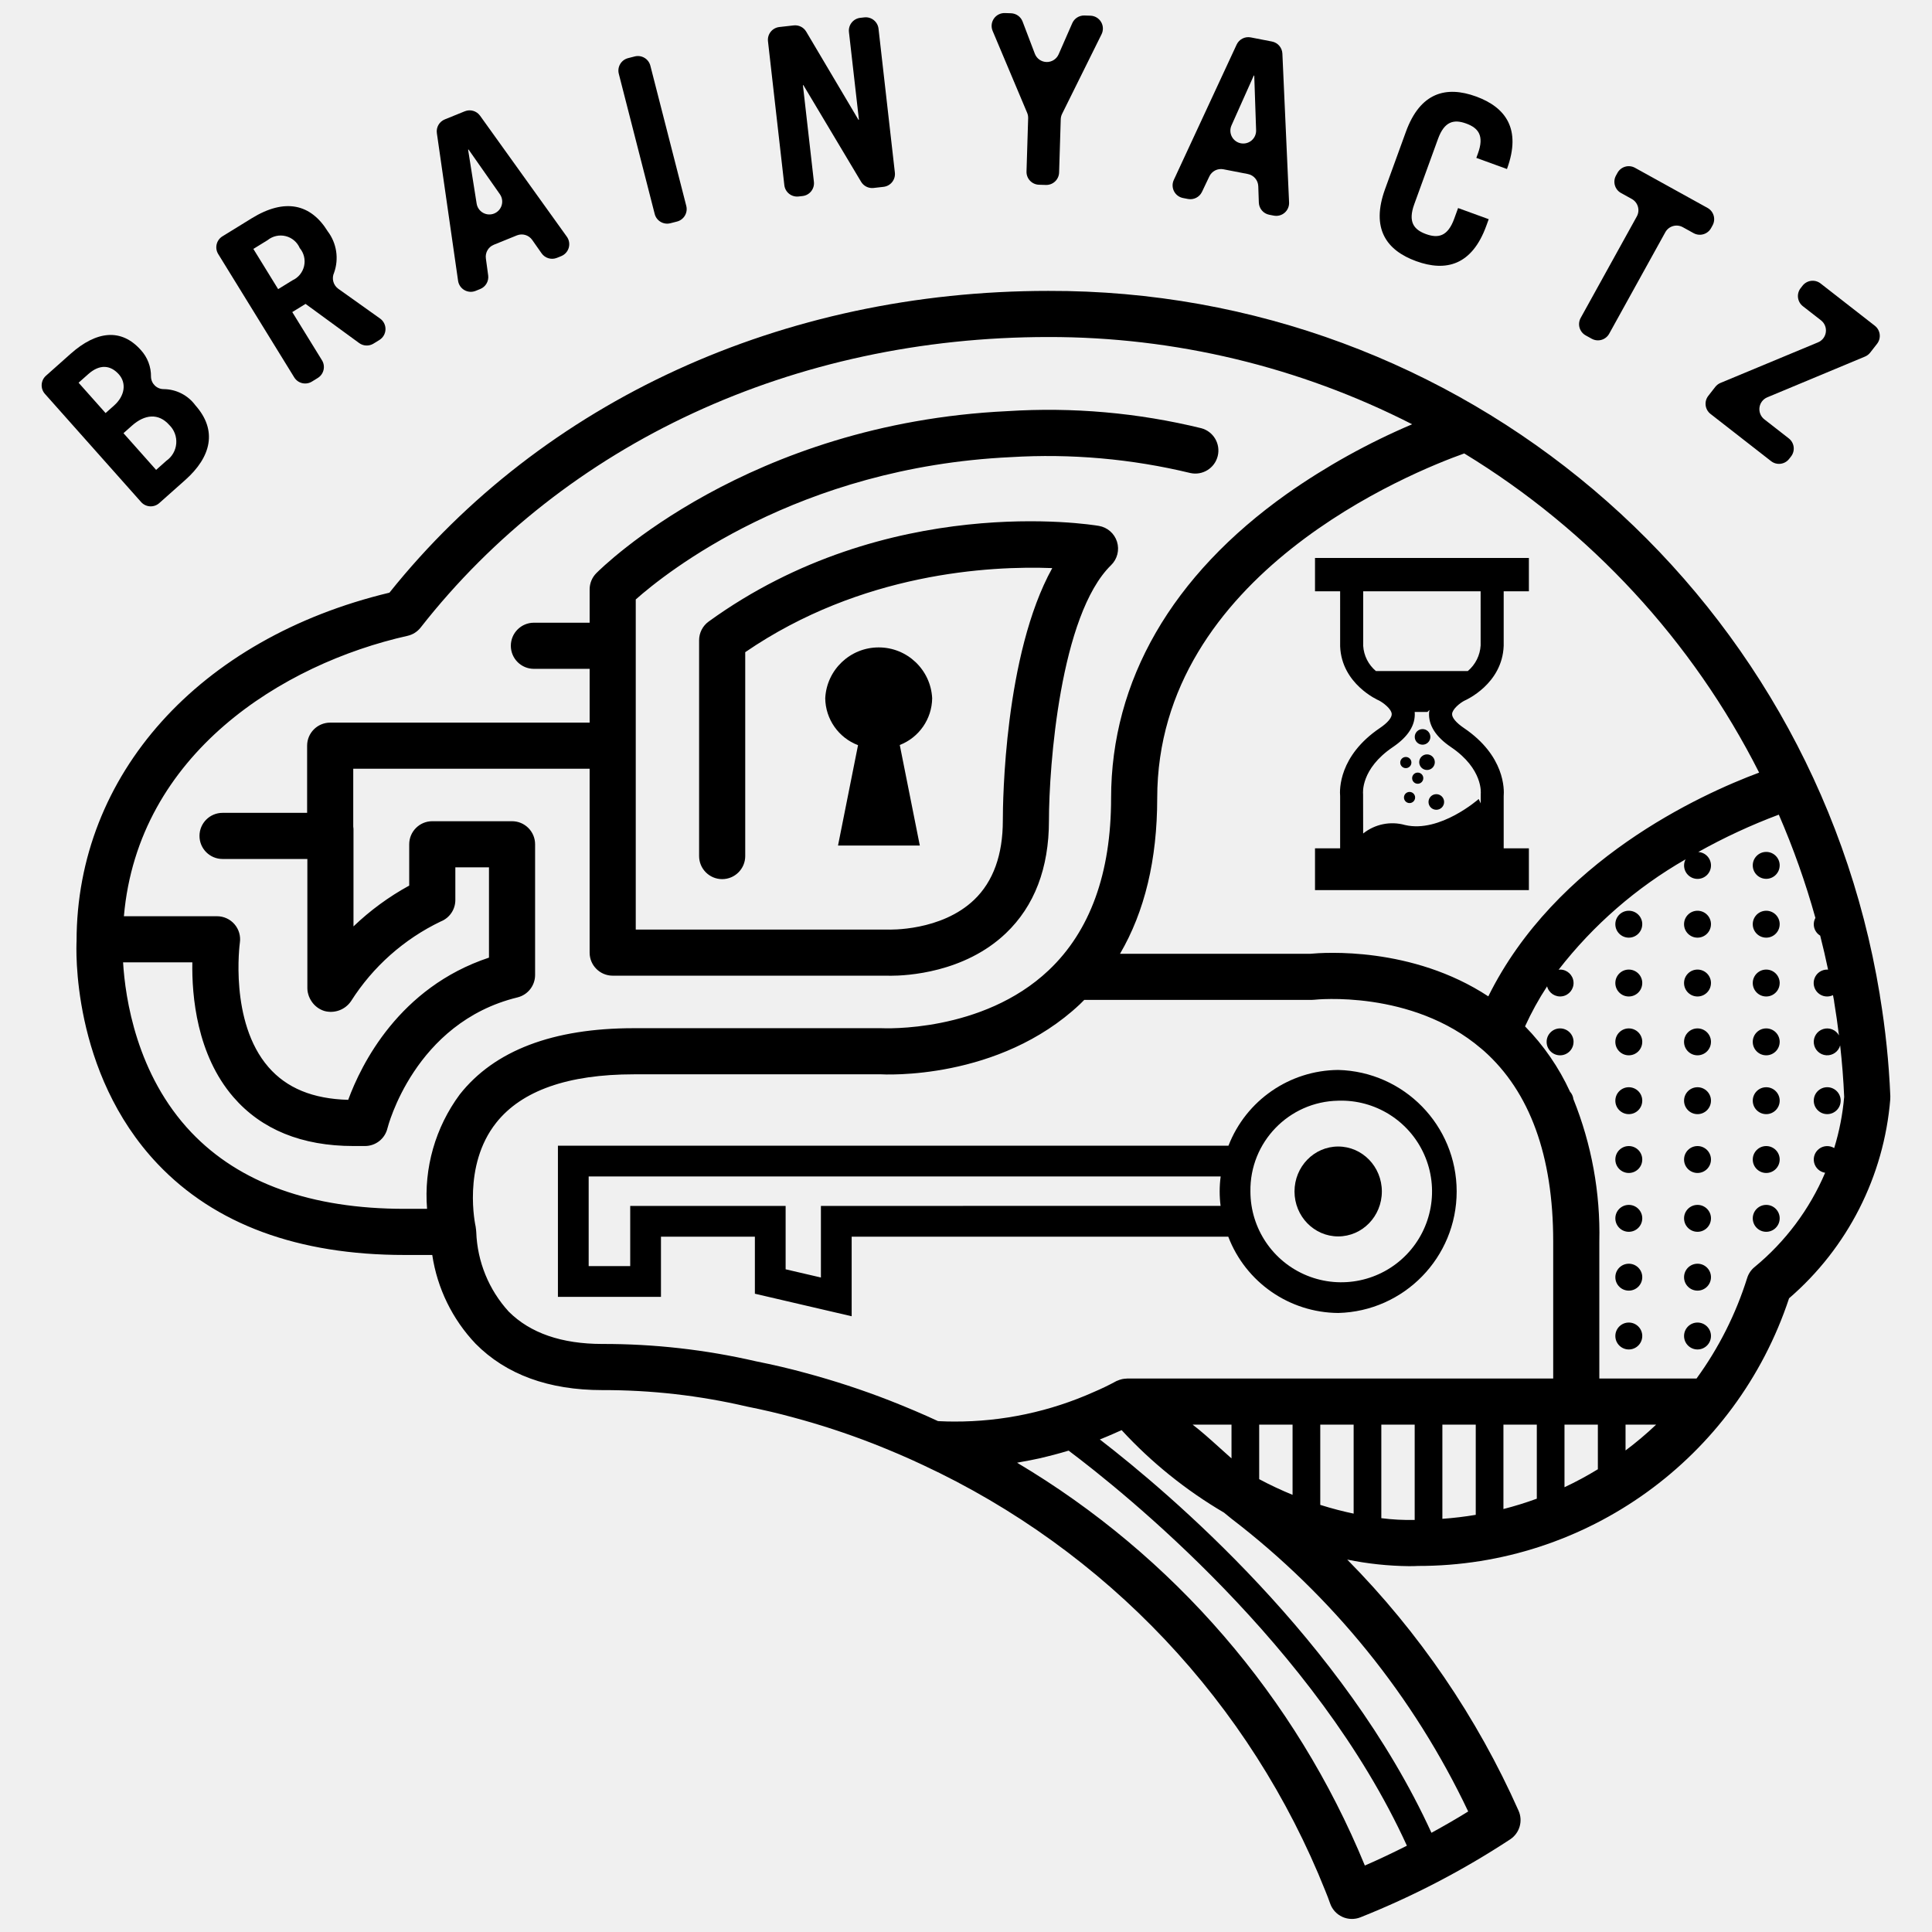
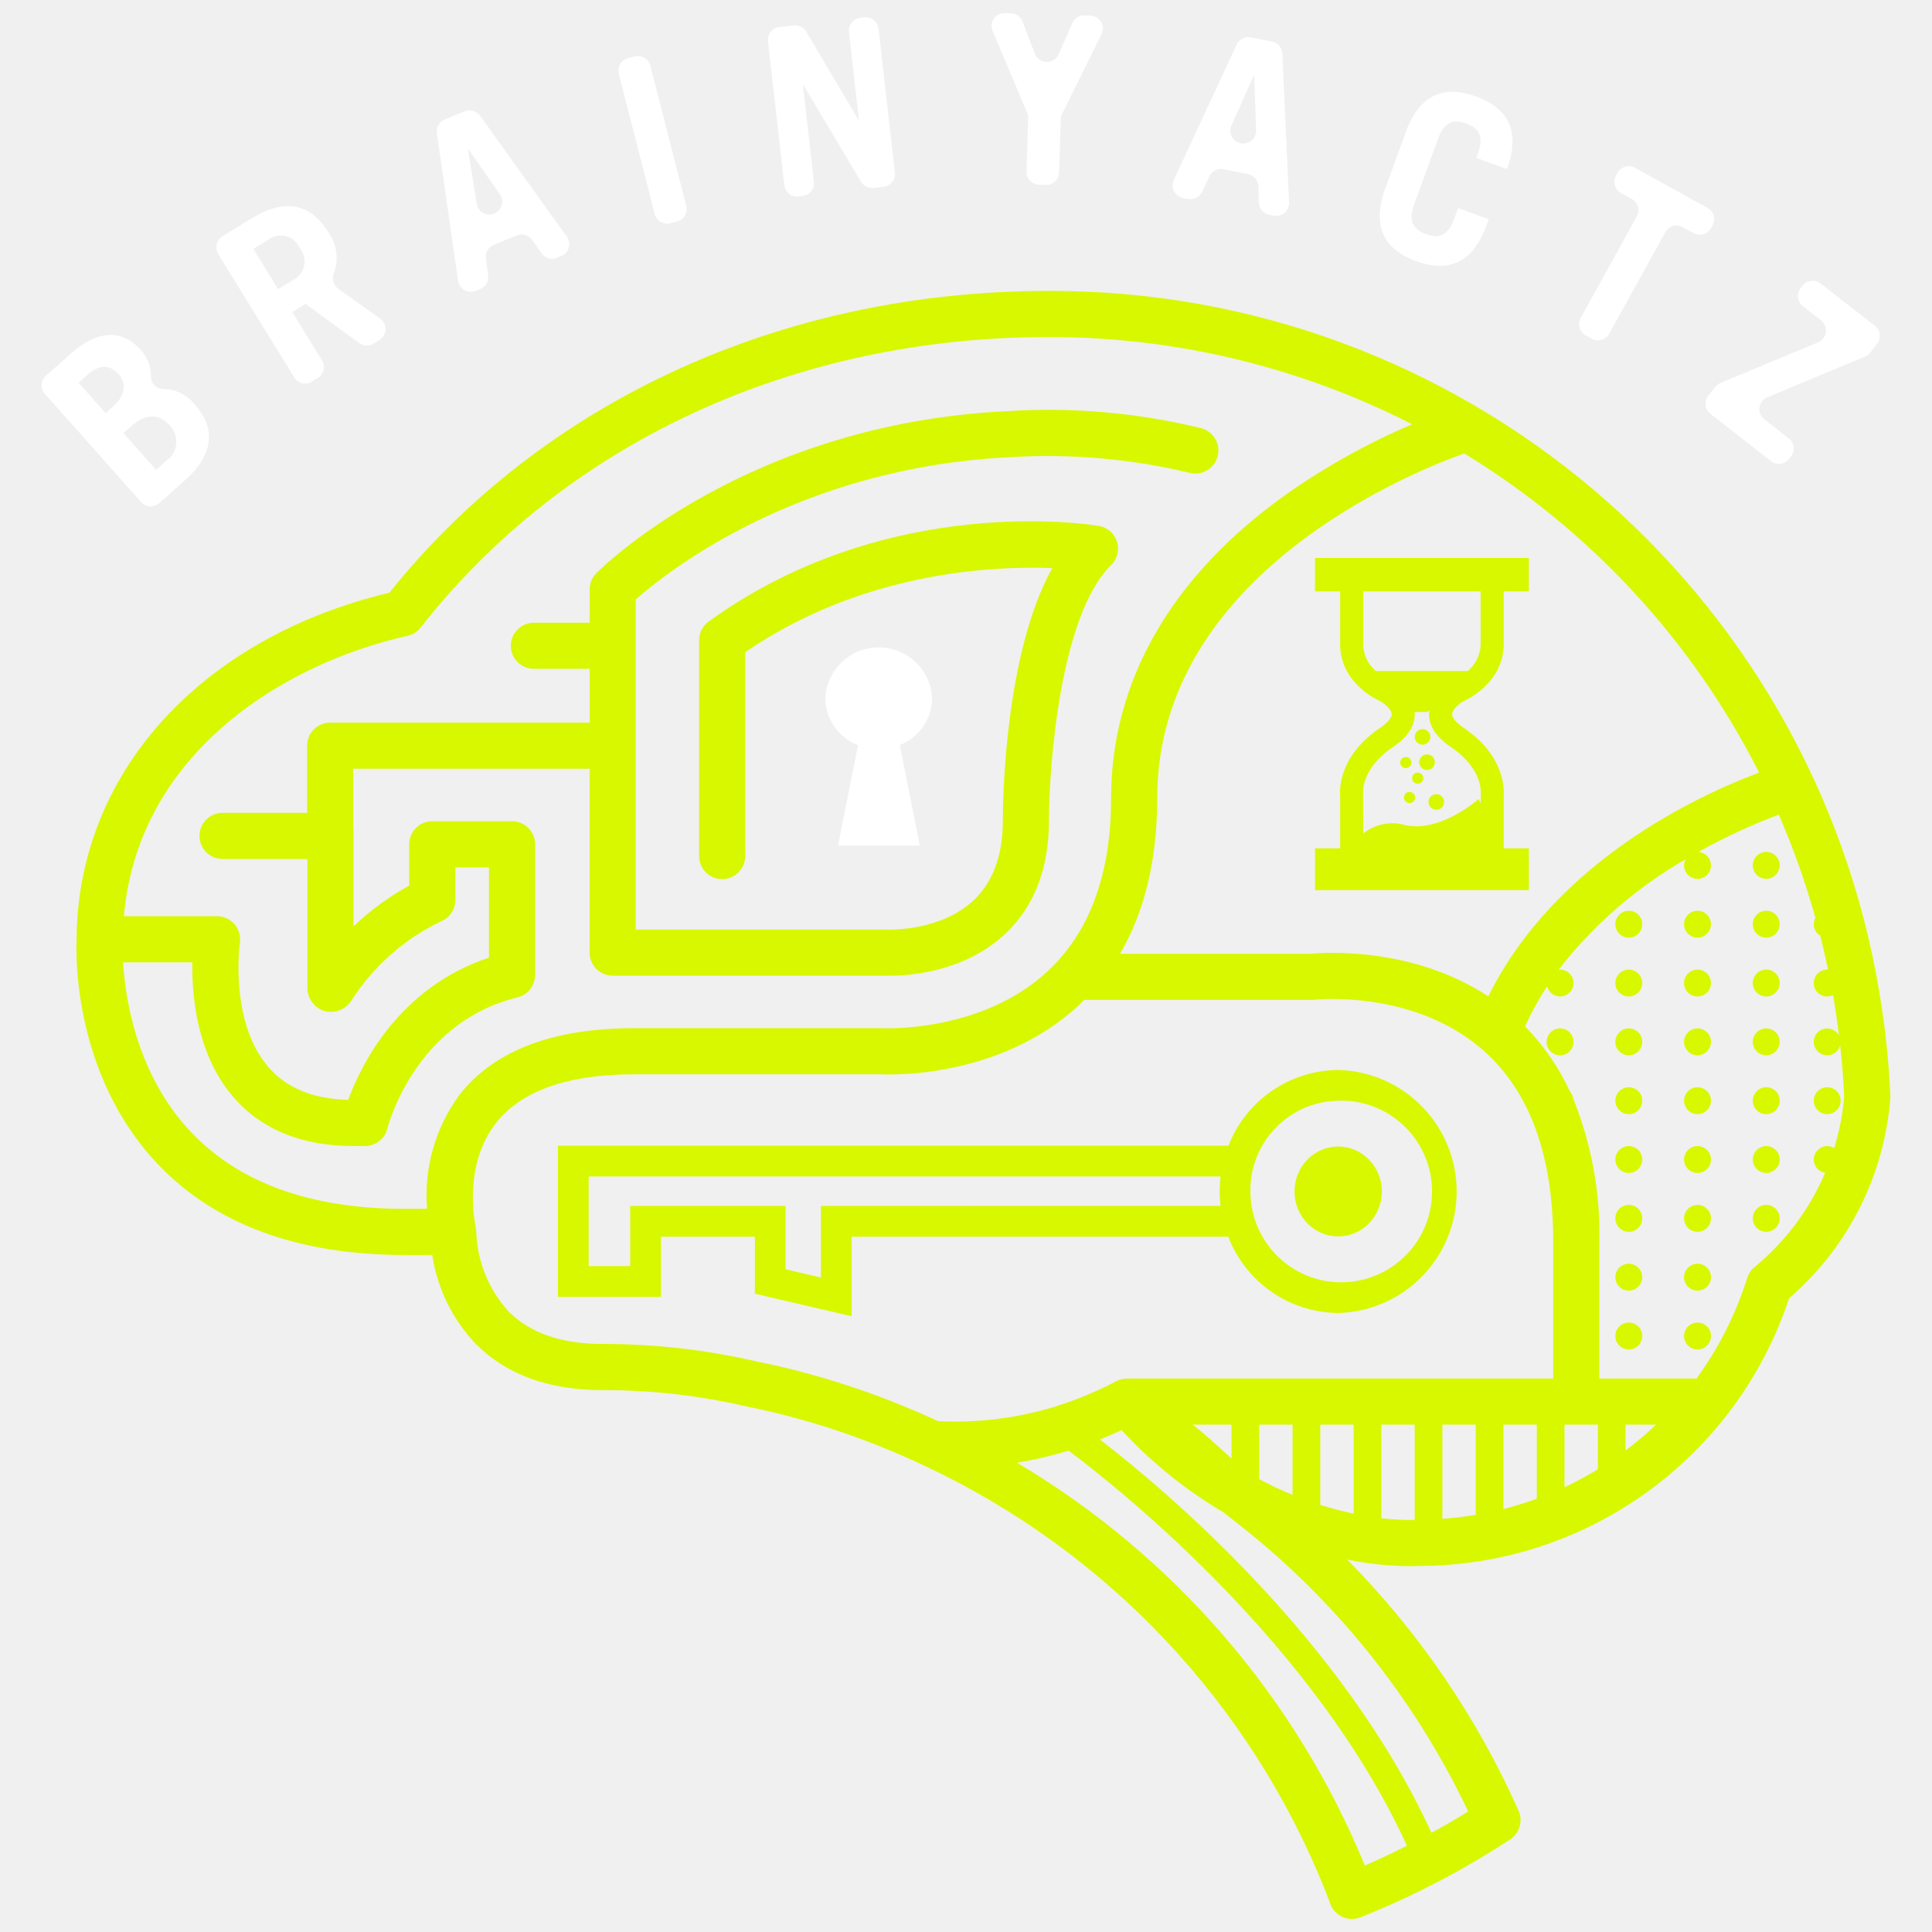
<svg xmlns="http://www.w3.org/2000/svg" id="Layer_1" data-name="Layer 1" viewBox="0 0 200 200">
  <g>
    <g class="brainyactz">
-       <path d="M4.65,40.774a1.331,1.331,0,0,1,.11-1.88l2.548-2.267c2.703-2.404,5.263-2.652,7.276-.387a3.99,3.99,0,0,1,1.047,2.764,1.312,1.312,0,0,0,1.333,1.278,4.112,4.112,0,0,1,3.259,1.673c2.323,2.611,1.625,5.358-1.042,7.73l-2.694,2.396a1.332,1.332,0,0,1-1.88-.11Zm6.28,1.987.876-.779c1.133-1.008,1.297-2.331.501-3.226-.861-.968-1.979-1.086-3.167-.03l-1.005.893Zm5.231,5.882,1.06-.943a2.412,2.412,0,0,0,.304-3.705c-1.121-1.26-2.55-1.101-3.865.069l-.877.779Z" />
-       <path d="M38.664,35.571a1.331,1.331,0,0,1-1.484-.058L31.631,31.459l-1.375.847,3.075,4.989a1.331,1.331,0,0,1-.435,1.832l-.606.374a1.332,1.332,0,0,1-1.832-.435L22.59,26.298a1.331,1.331,0,0,1,.435-1.832l3.031-1.868c3.457-2.13,6.128-1.478,7.873,1.354a4.56,4.56,0,0,1,.654,4.282,1.352,1.352,0,0,0,.423,1.651l4.342,3.092a1.332,1.332,0,0,1-.074,2.218Zm-9.87-5.639,1.479-.912a2.15,2.15,0,0,0,.757-3.34,2.149,2.149,0,0,0-3.323-.823l-1.479.911Z" />
-       <path d="M47.42,29.066,45.224,13.785a1.332,1.332,0,0,1,.817-1.423l2.072-.841a1.332,1.332,0,0,1,1.583.458l8.983,12.524a1.331,1.331,0,0,1-.581,2.01l-.441.179a1.332,1.332,0,0,1-1.591-.469l-.972-1.385a1.331,1.331,0,0,0-1.591-.469l-2.387.969a1.332,1.332,0,0,0-.819,1.413l.238,1.753a1.331,1.331,0,0,1-.819,1.413l-.478.194A1.332,1.332,0,0,1,47.42,29.066Zm3.737-6.963h0a1.331,1.331,0,0,0,.59-1.998L48.504,15.477l-.046.018.884,5.582A1.332,1.332,0,0,0,51.157,22.104Z" />
-       <path d="M67.775,22.151,64.058,7.639a1.331,1.331,0,0,1,.959-1.62l.687-.176a1.331,1.331,0,0,1,1.621.959L71.043,21.314a1.332,1.332,0,0,1-.959,1.62l-.688.176A1.331,1.331,0,0,1,67.775,22.151Z" />
-       <path d="M81.194,19.169,79.501,4.272a1.332,1.332,0,0,1,1.173-1.474L82.162,2.63a1.332,1.332,0,0,1,1.296.644l5.409,9.127.049-.006L87.883,3.32A1.332,1.332,0,0,1,89.055,1.846l.415-.047a1.331,1.331,0,0,1,1.474,1.173l1.693,14.896a1.332,1.332,0,0,1-1.172,1.473l-1.03.117a1.331,1.331,0,0,1-1.294-.64L83.167,8.815l-.049.006,1.137,9.999a1.331,1.331,0,0,1-1.172,1.473l-.416.047A1.331,1.331,0,0,1,81.194,19.169Z" />
-       <path d="M109.59,5.62,111,2.401a1.332,1.332,0,0,1,1.26-.796l.621.019a1.332,1.332,0,0,1,1.152,1.922l-4.087,8.244a1.331,1.331,0,0,0-.138.55l-.17,5.516a1.331,1.331,0,0,1-1.372,1.29l-.712-.022a1.331,1.331,0,0,1-1.29-1.372l.17-5.515a1.332,1.332,0,0,0-.104-.558L102.757,3.2a1.331,1.331,0,0,1,1.268-1.848l.63.02a1.331,1.331,0,0,1,1.203.858l1.267,3.33A1.331,1.331,0,0,0,109.59,5.62Z" />
-       <path d="M121.51,18.631l6.505-14.012a1.332,1.332,0,0,1,1.462-.747l2.198.427a1.332,1.332,0,0,1,1.077,1.247l.693,15.409a1.331,1.331,0,0,1-1.584,1.367l-.47-.091a1.331,1.331,0,0,1-1.077-1.261l-.058-1.694a1.332,1.332,0,0,0-1.077-1.261l-2.531-.491a1.331,1.331,0,0,0-1.457.737L124.43,19.86a1.331,1.331,0,0,1-1.457.737l-.509-.099A1.332,1.332,0,0,1,121.51,18.631Zm6.936-3.798.002,0a1.331,1.331,0,0,0,1.584-1.353L129.84,7.829l-.048-.01-2.308,5.163A1.331,1.331,0,0,0,128.446,14.833Z" />
-       <path d="M146.405,21.137c-.668,1.838-.048,2.636,1.215,3.096,1.265.459,2.253.246,2.92-1.593l.401-1.103,3.17,1.153-.25.69c-1.487,4.089-4.181,4.775-7.26,3.656s-4.705-3.375-3.218-7.465l2.155-5.928c1.487-4.091,4.181-4.776,7.26-3.656s4.705,3.374,3.218,7.465L156,17.497l-3.171-1.153.167-.46c.669-1.838.048-2.636-1.216-3.096s-2.253-.246-2.919,1.592Z" />
-       <path d="M177.283,23.335l-.155.28a1.331,1.331,0,0,1-1.809.52l-1.116-.617a1.332,1.332,0,0,0-1.809.521l-5.811,10.506a1.331,1.331,0,0,1-1.81.521l-.621-.344a1.331,1.331,0,0,1-.521-1.81l5.811-10.506a1.331,1.331,0,0,0-.52-1.809l-1.115-.617a1.332,1.332,0,0,1-.52-1.809l.155-.28a1.331,1.331,0,0,1,1.81-.521l7.512,4.154A1.332,1.332,0,0,1,177.283,23.335Z" />
-       <path d="M188.466,29.344l5.615,4.377a1.331,1.331,0,0,1,.232,1.869l-.711.912a1.333,1.333,0,0,1-.538.41l-10.115,4.218a1.331,1.331,0,0,0-.306,2.279l2.533,1.975a1.331,1.331,0,0,1,.232,1.869l-.197.253a1.331,1.331,0,0,1-1.869.232l-6.27-4.888a1.332,1.332,0,0,1-.232-1.869l.725-.93a1.333,1.333,0,0,1,.539-.411l10.097-4.2a1.331,1.331,0,0,0,.307-2.28l-1.875-1.461a1.332,1.332,0,0,1-.232-1.869l.197-.253A1.332,1.332,0,0,1,188.466,29.344Z" />
+       <path style="fill:#fff" d="M4.65,40.774a1.331,1.331,0,0,1,.11-1.88l2.548-2.267c2.703-2.404,5.263-2.652,7.276-.387a3.99,3.99,0,0,1,1.047,2.764,1.312,1.312,0,0,0,1.333,1.278,4.112,4.112,0,0,1,3.259,1.673c2.323,2.611,1.625,5.358-1.042,7.73l-2.694,2.396a1.332,1.332,0,0,1-1.88-.11Zm6.28,1.987.876-.779c1.133-1.008,1.297-2.331.501-3.226-.861-.968-1.979-1.086-3.167-.03l-1.005.893Zm5.231,5.882,1.06-.943a2.412,2.412,0,0,0,.304-3.705c-1.121-1.26-2.55-1.101-3.865.069l-.877.779Z" />
+       <path style="fill:#fff" d="M38.664,35.571a1.331,1.331,0,0,1-1.484-.058L31.631,31.459l-1.375.847,3.075,4.989a1.331,1.331,0,0,1-.435,1.832l-.606.374a1.332,1.332,0,0,1-1.832-.435L22.59,26.298a1.331,1.331,0,0,1,.435-1.832l3.031-1.868c3.457-2.13,6.128-1.478,7.873,1.354a4.56,4.56,0,0,1,.654,4.282,1.352,1.352,0,0,0,.423,1.651l4.342,3.092a1.332,1.332,0,0,1-.074,2.218Zm-9.87-5.639,1.479-.912a2.15,2.15,0,0,0,.757-3.34,2.149,2.149,0,0,0-3.323-.823l-1.479.911Z" />
+       <path style="fill:#fff" d="M47.42,29.066,45.224,13.785a1.332,1.332,0,0,1,.817-1.423l2.072-.841a1.332,1.332,0,0,1,1.583.458l8.983,12.524a1.331,1.331,0,0,1-.581,2.01l-.441.179a1.332,1.332,0,0,1-1.591-.469l-.972-1.385a1.331,1.331,0,0,0-1.591-.469l-2.387.969a1.332,1.332,0,0,0-.819,1.413l.238,1.753a1.331,1.331,0,0,1-.819,1.413l-.478.194A1.332,1.332,0,0,1,47.42,29.066Zm3.737-6.963h0a1.331,1.331,0,0,0,.59-1.998L48.504,15.477l-.046.018.884,5.582A1.332,1.332,0,0,0,51.157,22.104Z" />
+       <path style="fill:#fff" d="M67.775,22.151,64.058,7.639a1.331,1.331,0,0,1,.959-1.62l.687-.176a1.331,1.331,0,0,1,1.621.959L71.043,21.314a1.332,1.332,0,0,1-.959,1.62l-.688.176A1.331,1.331,0,0,1,67.775,22.151Z" />
+       <path style="fill:#fff" d="M81.194,19.169,79.501,4.272a1.332,1.332,0,0,1,1.173-1.474L82.162,2.63a1.332,1.332,0,0,1,1.296.644l5.409,9.127.049-.006L87.883,3.32A1.332,1.332,0,0,1,89.055,1.846l.415-.047a1.331,1.331,0,0,1,1.474,1.173l1.693,14.896a1.332,1.332,0,0,1-1.172,1.473l-1.03.117a1.331,1.331,0,0,1-1.294-.64L83.167,8.815l-.049.006,1.137,9.999a1.331,1.331,0,0,1-1.172,1.473l-.416.047A1.331,1.331,0,0,1,81.194,19.169Z" />
+       <path style="fill:#fff" d="M109.59,5.62,111,2.401a1.332,1.332,0,0,1,1.26-.796l.621.019a1.332,1.332,0,0,1,1.152,1.922l-4.087,8.244a1.331,1.331,0,0,0-.138.55l-.17,5.516a1.331,1.331,0,0,1-1.372,1.29l-.712-.022a1.331,1.331,0,0,1-1.29-1.372l.17-5.515a1.332,1.332,0,0,0-.104-.558L102.757,3.2a1.331,1.331,0,0,1,1.268-1.848l.63.02a1.331,1.331,0,0,1,1.203.858l1.267,3.33A1.331,1.331,0,0,0,109.59,5.62Z" />
+       <path style="fill:#fff" d="M121.51,18.631l6.505-14.012a1.332,1.332,0,0,1,1.462-.747l2.198.427a1.332,1.332,0,0,1,1.077,1.247l.693,15.409a1.331,1.331,0,0,1-1.584,1.367l-.47-.091a1.331,1.331,0,0,1-1.077-1.261l-.058-1.694a1.332,1.332,0,0,0-1.077-1.261l-2.531-.491a1.331,1.331,0,0,0-1.457.737L124.43,19.86a1.331,1.331,0,0,1-1.457.737l-.509-.099A1.332,1.332,0,0,1,121.51,18.631Zm6.936-3.798.002,0a1.331,1.331,0,0,0,1.584-1.353L129.84,7.829l-.048-.01-2.308,5.163A1.331,1.331,0,0,0,128.446,14.833Z" />
+       <path style="fill:#fff" d="M146.405,21.137c-.668,1.838-.048,2.636,1.215,3.096,1.265.459,2.253.246,2.92-1.593l.401-1.103,3.17,1.153-.25.69c-1.487,4.089-4.181,4.775-7.26,3.656s-4.705-3.375-3.218-7.465l2.155-5.928c1.487-4.091,4.181-4.776,7.26-3.656s4.705,3.374,3.218,7.465L156,17.497l-3.171-1.153.167-.46c.669-1.838.048-2.636-1.216-3.096s-2.253-.246-2.919,1.592Z" />
+       <path style="fill:#fff" d="M177.283,23.335l-.155.28a1.331,1.331,0,0,1-1.809.52l-1.116-.617a1.332,1.332,0,0,0-1.809.521l-5.811,10.506a1.331,1.331,0,0,1-1.81.521l-.621-.344a1.331,1.331,0,0,1-.521-1.81l5.811-10.506a1.331,1.331,0,0,0-.52-1.809l-1.115-.617a1.332,1.332,0,0,1-.52-1.809l.155-.28a1.331,1.331,0,0,1,1.81-.521l7.512,4.154A1.332,1.332,0,0,1,177.283,23.335Z" />
+       <path style="fill:#fff" d="M188.466,29.344l5.615,4.377a1.331,1.331,0,0,1,.232,1.869l-.711.912a1.333,1.333,0,0,1-.538.41l-10.115,4.218a1.331,1.331,0,0,0-.306,2.279l2.533,1.975a1.331,1.331,0,0,1,.232,1.869l-.197.253a1.331,1.331,0,0,1-1.869.232l-6.27-4.888a1.332,1.332,0,0,1-.232-1.869l.725-.93a1.333,1.333,0,0,1,.539-.411l10.097-4.2a1.331,1.331,0,0,0,.307-2.28l-1.875-1.461a1.332,1.332,0,0,1-.232-1.869l.197-.253A1.332,1.332,0,0,1,188.466,29.344Z" />
    </g>
    <g class="key">
-       <path d="M138.528,135.919a12.583,12.583,0,0,0,0-25.158,12.288,12.288,0,0,0-11.357,7.841H57.756v15.651H68.423v-6.234H78.145v5.906l10.019,2.333v-8.239h38.985A12.289,12.289,0,0,0,138.528,135.919Zm0-21.975a9.401,9.401,0,1,1-9.085,9.396A9.255,9.255,0,0,1,138.528,113.944Zm-53.547,10.891v7.412l-3.653-.85v-6.562H65.24v6.234H60.939v-9.285h65.425a11.753,11.753,0,0,0-.009,3.05Z" />
-       <ellipse cx="138.528" cy="123.34" rx="4.521" ry="4.653" />
+       <path style="fill:#d8f800" d="M138.528,135.919a12.583,12.583,0,0,0,0-25.158,12.288,12.288,0,0,0-11.357,7.841H57.756v15.651H68.423v-6.234H78.145v5.906l10.019,2.333v-8.239h38.985A12.289,12.289,0,0,0,138.528,135.919Zm0-21.975a9.401,9.401,0,1,1-9.085,9.396A9.255,9.255,0,0,1,138.528,113.944Zm-53.547,10.891v7.412l-3.653-.85v-6.562H65.24v6.234H60.939v-9.285h65.425a11.753,11.753,0,0,0-.009,3.05Z" />
+       <ellipse style="fill:#d8f800" cx="138.528" cy="123.34" rx="4.521" ry="4.653" />
    </g>
    <g class="keyhole">
-       <path d="M88.823,77.14,86.751,87.532h8.468l-2.075-10.41a5.267,5.267,0,0,0,3.354-4.839,5.542,5.542,0,0,0-11.07,0A5.27,5.27,0,0,0,88.823,77.14Z" />
+       <path style="fill:#fff" d="M88.823,77.14,86.751,87.532h8.468l-2.075-10.41a5.267,5.267,0,0,0,3.354-4.839,5.542,5.542,0,0,0-11.07,0A5.27,5.27,0,0,0,88.823,77.14Z" />
    </g>
    <g class="brain">
-       <path d="M195.685,113.464a84.787,84.787,0,0,0-1.073-10.353c-.006-.065-.014-.128-.025-.192a86.961,86.961,0,0,0-86.073-72.805c-27.49,0-52.295,11.375-68.2,31.239-19.707,4.724-32.39,18.855-32.387,36.072-.03.549-.609,13.575,8.389,23.062,5.934,6.255,14.534,9.427,25.562,9.427h2.869a16.988,16.988,0,0,0,4.484,9.186c3.151,3.187,7.565,4.803,13.12,4.803a65.112,65.112,0,0,1,14.96,1.7c1.728.346,3.294.713,4.798,1.126a79.619,79.619,0,0,1,8.246,2.702c1.887.742,3.562,1.46,5.123,2.197l.004.001.005.003a82.223,82.223,0,0,1,41.73,44.158q.259.627.476,1.254a2.388,2.388,0,0,0,3.141,1.435,86.629,86.629,0,0,0,15.5-8.071,2.387,2.387,0,0,0,.869-2.96,87.649,87.649,0,0,0-17.738-26,33.618,33.618,0,0,0,6.409.68c.446,0,.757-.013.914-.022a40.396,40.396,0,0,0,38.416-27.707,30.477,30.477,0,0,0,10.475-20.601C195.686,113.702,195.688,113.559,195.685,113.464ZM182.105,79.98c-6.089,2.269-21.068,9.09-28.036,23.162-7.906-5.197-17.066-4.537-18.415-4.407h-19.71c2.557-4.373,3.85-9.762,3.85-16.103,0-23.227,26.504-33.814,31.785-35.692A82.059,82.059,0,0,1,182.105,79.98ZM19.814,117.234c-5.684-5.969-6.849-13.904-7.073-17.613h7.17c-.062,3.482.457,9.56,4.248,13.948,2.906,3.362,7.089,5.067,12.433,5.067H37.786a2.388,2.388,0,0,0,2.32-1.826c.026-.109,2.767-10.952,13.465-13.56a2.388,2.388,0,0,0,1.822-2.32V87.4a2.388,2.388,0,0,0-2.387-2.388H44.749A2.388,2.388,0,0,0,42.362,87.4v4.275a27.288,27.288,0,0,0-5.769,4.225V85.809a2.338,2.338,0,0,0-.025-.247V79.58H61.038V98.615a2.388,2.388,0,0,0,2.388,2.387L91.759,101c.037.002.188.009.432.009,1.658,0,7.633-.3,11.931-4.392,2.962-2.821,4.465-6.749,4.465-11.674.002-5.609,1.159-21.291,6.435-26.442a2.387,2.387,0,0,0-1.271-4.062c-.884-.15-21.889-3.5-40.393,9.905a2.387,2.387,0,0,0-.987,1.934V88.619a2.387,2.387,0,0,0,4.775,0V67.514c12.018-8.234,25.293-8.954,31.782-8.705-4.957,8.95-5.115,24.176-5.115,26.133,0,3.553-.996,6.31-2.959,8.194-3.422,3.283-8.804,3.102-8.978,3.092H65.813V62.055c3.135-2.78,16.779-13.69,38.819-14.732a62.888,62.888,0,0,1,18.582,1.642,2.388,2.388,0,0,0,1.144-4.636,66.538,66.538,0,0,0-20.06-1.768c-26.88,1.27-41.938,16.139-42.566,16.772a2.384,2.384,0,0,0-.693,1.682v3.448h-5.77a2.387,2.387,0,0,0,0,4.775h5.77v5.568H34.18a2.388,2.388,0,0,0-2.387,2.387v6.953H23.039a2.387,2.387,0,0,0,0,4.775h8.779v13.378a2.303,2.303,0,0,0,.043.428c.013.074.036.145.056.216.017.061.034.121.056.18a2.362,2.362,0,0,0,.101.23c.028.057.058.112.09.166.034.057.068.115.107.169a2.464,2.464,0,0,0,1.305.968,2.529,2.529,0,0,0,2.771-1.029A22.541,22.541,0,0,1,45.626,95.39a2.386,2.386,0,0,0,1.511-2.22V89.788h3.482v9.345c-9.326,3.095-13.238,11.085-14.573,14.722-3.662-.1-6.368-1.212-8.259-3.393-4.068-4.687-2.967-12.804-2.956-12.881a2.388,2.388,0,0,0-2.363-2.733H12.826C14.288,78.02,29.264,68.716,42.189,65.82a2.381,2.381,0,0,0,1.357-.858C58.517,45.85,82.197,34.888,108.515,34.888a82.602,82.602,0,0,1,37.67,9.032,70.498,70.498,0,0,0-12.967,7.204c-11.906,8.444-18.198,19.34-18.198,31.508,0,7.766-2.174,13.76-6.463,17.812-6.875,6.499-17.097,6.004-17.343,5.994H65.613c-8.373,0-14.436,2.309-18.021,6.861A17.522,17.522,0,0,0,44.21,125.138H41.878C32.232,125.138,24.809,122.478,19.814,117.234ZM83.363,142.121c-1.603-.441-3.275-.833-5.093-1.197a70.095,70.095,0,0,0-15.918-1.798c-4.211,0-7.471-1.128-9.691-3.351a12.881,12.881,0,0,1-3.359-8.223c0-.021-.005-.042-.005-.063-.001-.059-.01-.117-.015-.176a2.379,2.379,0,0,0-.038-.294c-.003-.015-.002-.031-.006-.046-.014-.062-1.413-6.282,2.131-10.749,2.638-3.325,7.431-5.011,14.245-5.011l25.456-.005c.5.033,12.322.654,20.731-7.259.151-.142.293-.293.44-.439h23.538a2.336,2.336,0,0,0,.275-.016c.1-.013,10.089-1.086,17.277,5.053a2.385,2.385,0,0,0,.204.173c.028.025.057.047.084.071,4.756,4.236,7.168,10.873,7.168,19.727v14.185h-44.08c-.028,0-.062.009-.091.01a2.386,2.386,0,0,0-.411.044c-.033.006-.062.014-.095.022a2.385,2.385,0,0,0-.437.15c-.025.011-.053.014-.077.026l-.06.032-.006.003c-.768.415-1.518.778-2.28,1.1a35.076,35.076,0,0,1-14.475,3.069q-.725,0-1.443-.036c-.079-.004-.157-.008-.235-.013-1.537-.713-3.175-1.411-4.997-2.127A84.044,84.044,0,0,0,83.363,142.121Zm65.951,5.358h3.455v9.336q-1.704.288-3.455.413Zm6.321,0H159.09v7.665a35.709,35.709,0,0,1-3.455,1.07Zm6.321,0H165.41v4.618a35.571,35.571,0,0,1-3.454,1.86Zm-28.15,0v7.267a37.88,37.88,0,0,1-3.455-1.623v-5.644Zm-6.321,3.494c-.411-.365-.809-.722-1.183-1.059-1.043-.942-1.947-1.754-2.841-2.436h4.024Zm9.188-3.494h3.455V156.69c-1.06-.221-2.219-.516-3.455-.906Zm-31.386,3.941c.132-.021.261-.054.393-.076.63-.108,1.256-.228,1.877-.365.266-.059.53-.126.795-.191.515-.125,1.027-.259,1.536-.405.245-.07.491-.14.735-.215,5.624,4.223,25.586,20.211,35.019,40.899-1.429.72-2.876,1.412-4.354,2.052A86.878,86.878,0,0,0,105.286,151.42Zm22.181,5.786a82.993,82.993,0,0,1,24.519,30.317c-1.24.771-2.514,1.5-3.804,2.207-9.095-19.868-27.07-35.116-34.328-40.718.436-.177.873-.351,1.303-.544.312-.131.628-.273.95-.422a46.218,46.218,0,0,0,10.599,8.539C126.957,156.79,127.199,156.992,127.468,157.206Zm15.526-.045v-9.682h3.454v9.863A22.898,22.898,0,0,1,142.994,157.161Zm25.282-7.01v-2.672h3.165A35.525,35.525,0,0,1,168.276,150.151Zm21.599-31.303a1.389,1.389,0,1,0-.938,2.557,25.639,25.639,0,0,1-7.305,9.759,2.372,2.372,0,0,0-.765,1.131,35.98,35.98,0,0,1-5.243,10.409H165.562V128.518a37.187,37.187,0,0,0-2.685-14.74,1.38,1.38,0,0,0-.349-.768,23.973,23.973,0,0,0-4.656-6.761,30.958,30.958,0,0,1,2.283-4.144,1.391,1.391,0,1,0,1.346-1.734,1.371,1.371,0,0,0-.156.016,44.904,44.904,0,0,1,13.146-11.43,1.377,1.377,0,0,0-.156.627,1.393,1.393,0,1,0,1.47-1.385,60.438,60.438,0,0,1,8.337-3.867,82.522,82.522,0,0,1,3.789,10.691,1.371,1.371,0,0,0,.495,1.833q.444,1.746.817,3.524c-.03-.002-.058-.009-.088-.009a1.393,1.393,0,1,0,.595,2.647c.032.182.073.36.104.543q.007.096.023.191c.192,1.14.349,2.286.491,3.43a1.391,1.391,0,1,0,.125,1.035c.198,1.789.341,3.572.415,5.326A25.322,25.322,0,0,1,189.875,118.847Zm-19.869,19.455a1.393,1.393,0,1,1-1.393-1.393A1.393,1.393,0,0,1,170.007,138.302Zm7.113,0a1.393,1.393,0,1,1-1.393-1.393A1.393,1.393,0,0,1,177.12,138.302Zm-7.113-6.09a1.393,1.393,0,1,1-1.393-1.393A1.393,1.393,0,0,1,170.007,132.213Zm7.113,0a1.393,1.393,0,1,1-1.393-1.393A1.393,1.393,0,0,1,177.12,132.213Zm-7.113-6.09a1.393,1.393,0,1,1-1.393-1.393A1.393,1.393,0,0,1,170.007,126.123Zm7.113,0a1.393,1.393,0,1,1-1.393-1.393A1.393,1.393,0,0,1,177.12,126.123Zm7.113,0A1.393,1.393,0,1,1,182.84,124.73,1.393,1.393,0,0,1,184.233,126.123Zm-14.226-6.09a1.393,1.393,0,1,1-1.393-1.393A1.393,1.393,0,0,1,170.007,120.034Zm7.113,0a1.393,1.393,0,1,1-1.393-1.393A1.393,1.393,0,0,1,177.12,120.034Zm7.113,0a1.393,1.393,0,1,1-1.393-1.393A1.393,1.393,0,0,1,184.233,120.034Zm-14.226-6.09a1.393,1.393,0,1,1-1.393-1.393A1.393,1.393,0,0,1,170.007,113.944Zm7.113,0a1.393,1.393,0,1,1-1.393-1.393A1.393,1.393,0,0,1,177.12,113.944Zm7.113,0a1.393,1.393,0,1,1-1.393-1.393A1.393,1.393,0,0,1,184.233,113.944Zm-21.34-6.09a1.393,1.393,0,1,1-1.393-1.393A1.393,1.393,0,0,1,162.894,107.855Zm7.113,0a1.393,1.393,0,1,1-1.393-1.393A1.393,1.393,0,0,1,170.007,107.855Zm7.113,0a1.393,1.393,0,1,1-1.393-1.393A1.393,1.393,0,0,1,177.12,107.855Zm7.113,0a1.393,1.393,0,1,1-1.393-1.393A1.393,1.393,0,0,1,184.233,107.855Zm-14.226-6.09a1.393,1.393,0,1,1-1.393-1.393A1.393,1.393,0,0,1,170.007,101.765Zm7.113,0a1.393,1.393,0,1,1-1.393-1.393A1.393,1.393,0,0,1,177.12,101.765Zm7.113,0a1.393,1.393,0,1,1-1.393-1.393A1.393,1.393,0,0,1,184.233,101.765Zm-14.226-6.09a1.393,1.393,0,1,1-1.393-1.393A1.393,1.393,0,0,1,170.007,95.675Zm7.113,0a1.393,1.393,0,1,1-1.393-1.393A1.393,1.393,0,0,1,177.12,95.675Zm7.113,0a1.393,1.393,0,1,1-1.393-1.393A1.393,1.393,0,0,1,184.233,95.675Zm6.315,18.268a1.393,1.393,0,1,1-1.393-1.393A1.393,1.393,0,0,1,190.548,113.944Zm-6.315-24.358a1.393,1.393,0,1,1-1.393-1.393A1.393,1.393,0,0,1,184.233,89.586ZM136.129,61.21H138.73l.001,5.692c.146,3.907,3.914,5.571,4.012,5.61.431.216,1.292.867,1.327,1.394.025.383-.421.915-1.223,1.458-4.257,2.879-4.178,6.376-4.117,7.059V87.82h-2.601v4.323H158.271V87.82h-2.61V82.423c.061-.683.14-4.18-4.117-7.059-.8-.542-1.246-1.073-1.223-1.456.031-.505.813-1.134,1.265-1.368.16-.068,3.928-1.732,4.075-5.683V61.21h2.61V57.758H136.129Zm17.157,20.98-.002.981-.209-.459s-4.004,3.542-7.622,2.695a4.84,4.84,0,0,0-4.34.877l-.007-4.077c-.011-.106-.26-2.607,3.078-4.866,1.592-1.076,2.355-2.284,2.268-3.592-.001-.016-.008-.03-.009-.046h1.32l.226-.211c-.014.087-.044.166-.05.257-.087,1.308.676,2.516,2.268,3.592C153.544,79.6,153.296,82.102,153.286,82.19Zm-.011-15.377a3.76,3.76,0,0,1-1.33,2.656h-9.508a3.71,3.71,0,0,1-1.32-2.611V61.21h12.156Zm-6.821,9.47a.808.808,0,1,1,.808.808A.808.808,0,0,1,146.454,76.283Zm1.27,3.426a.808.808,0,1,1,.808-.808A.808.808,0,0,1,147.725,79.709Zm-2.194-.192a.578.578,0,1,1,.578-.578A.578.578,0,0,1,145.53,79.517Zm1.809,1.039a.578.578,0,1,1-.578-.578A.578.578,0,0,1,147.34,80.556Zm-.847,2.002a.577.577,0,1,1-.578-.578A.577.577,0,0,1,146.493,82.558Zm3.003.462a.808.808,0,1,1-.808-.808A.808.808,0,0,1,149.495,83.02Z" />
+       <path style="fill:#d8f800" d="M195.685,113.464a84.787,84.787,0,0,0-1.073-10.353c-.006-.065-.014-.128-.025-.192a86.961,86.961,0,0,0-86.073-72.805c-27.49,0-52.295,11.375-68.2,31.239-19.707,4.724-32.39,18.855-32.387,36.072-.03.549-.609,13.575,8.389,23.062,5.934,6.255,14.534,9.427,25.562,9.427h2.869a16.988,16.988,0,0,0,4.484,9.186c3.151,3.187,7.565,4.803,13.12,4.803a65.112,65.112,0,0,1,14.96,1.7c1.728.346,3.294.713,4.798,1.126a79.619,79.619,0,0,1,8.246,2.702c1.887.742,3.562,1.46,5.123,2.197l.004.001.005.003a82.223,82.223,0,0,1,41.73,44.158q.259.627.476,1.254a2.388,2.388,0,0,0,3.141,1.435,86.629,86.629,0,0,0,15.5-8.071,2.387,2.387,0,0,0,.869-2.96,87.649,87.649,0,0,0-17.738-26,33.618,33.618,0,0,0,6.409.68c.446,0,.757-.013.914-.022a40.396,40.396,0,0,0,38.416-27.707,30.477,30.477,0,0,0,10.475-20.601C195.686,113.702,195.688,113.559,195.685,113.464ZM182.105,79.98c-6.089,2.269-21.068,9.09-28.036,23.162-7.906-5.197-17.066-4.537-18.415-4.407h-19.71c2.557-4.373,3.85-9.762,3.85-16.103,0-23.227,26.504-33.814,31.785-35.692A82.059,82.059,0,0,1,182.105,79.98ZM19.814,117.234c-5.684-5.969-6.849-13.904-7.073-17.613h7.17c-.062,3.482.457,9.56,4.248,13.948,2.906,3.362,7.089,5.067,12.433,5.067H37.786a2.388,2.388,0,0,0,2.32-1.826c.026-.109,2.767-10.952,13.465-13.56a2.388,2.388,0,0,0,1.822-2.32V87.4a2.388,2.388,0,0,0-2.387-2.388H44.749A2.388,2.388,0,0,0,42.362,87.4v4.275a27.288,27.288,0,0,0-5.769,4.225V85.809a2.338,2.338,0,0,0-.025-.247V79.58H61.038V98.615a2.388,2.388,0,0,0,2.388,2.387L91.759,101c.037.002.188.009.432.009,1.658,0,7.633-.3,11.931-4.392,2.962-2.821,4.465-6.749,4.465-11.674.002-5.609,1.159-21.291,6.435-26.442a2.387,2.387,0,0,0-1.271-4.062c-.884-.15-21.889-3.5-40.393,9.905a2.387,2.387,0,0,0-.987,1.934V88.619a2.387,2.387,0,0,0,4.775,0V67.514c12.018-8.234,25.293-8.954,31.782-8.705-4.957,8.95-5.115,24.176-5.115,26.133,0,3.553-.996,6.31-2.959,8.194-3.422,3.283-8.804,3.102-8.978,3.092H65.813V62.055c3.135-2.78,16.779-13.69,38.819-14.732a62.888,62.888,0,0,1,18.582,1.642,2.388,2.388,0,0,0,1.144-4.636,66.538,66.538,0,0,0-20.06-1.768c-26.88,1.27-41.938,16.139-42.566,16.772a2.384,2.384,0,0,0-.693,1.682v3.448h-5.77a2.387,2.387,0,0,0,0,4.775h5.77v5.568H34.18a2.388,2.388,0,0,0-2.387,2.387v6.953H23.039a2.387,2.387,0,0,0,0,4.775h8.779v13.378a2.303,2.303,0,0,0,.043.428c.013.074.036.145.056.216.017.061.034.121.056.18a2.362,2.362,0,0,0,.101.23c.028.057.058.112.09.166.034.057.068.115.107.169a2.464,2.464,0,0,0,1.305.968,2.529,2.529,0,0,0,2.771-1.029A22.541,22.541,0,0,1,45.626,95.39a2.386,2.386,0,0,0,1.511-2.22V89.788h3.482v9.345c-9.326,3.095-13.238,11.085-14.573,14.722-3.662-.1-6.368-1.212-8.259-3.393-4.068-4.687-2.967-12.804-2.956-12.881a2.388,2.388,0,0,0-2.363-2.733H12.826C14.288,78.02,29.264,68.716,42.189,65.82a2.381,2.381,0,0,0,1.357-.858C58.517,45.85,82.197,34.888,108.515,34.888a82.602,82.602,0,0,1,37.67,9.032,70.498,70.498,0,0,0-12.967,7.204c-11.906,8.444-18.198,19.34-18.198,31.508,0,7.766-2.174,13.76-6.463,17.812-6.875,6.499-17.097,6.004-17.343,5.994H65.613c-8.373,0-14.436,2.309-18.021,6.861A17.522,17.522,0,0,0,44.21,125.138H41.878C32.232,125.138,24.809,122.478,19.814,117.234ZM83.363,142.121c-1.603-.441-3.275-.833-5.093-1.197a70.095,70.095,0,0,0-15.918-1.798c-4.211,0-7.471-1.128-9.691-3.351a12.881,12.881,0,0,1-3.359-8.223c0-.021-.005-.042-.005-.063-.001-.059-.01-.117-.015-.176a2.379,2.379,0,0,0-.038-.294c-.003-.015-.002-.031-.006-.046-.014-.062-1.413-6.282,2.131-10.749,2.638-3.325,7.431-5.011,14.245-5.011l25.456-.005c.5.033,12.322.654,20.731-7.259.151-.142.293-.293.44-.439h23.538a2.336,2.336,0,0,0,.275-.016c.1-.013,10.089-1.086,17.277,5.053a2.385,2.385,0,0,0,.204.173c.028.025.057.047.084.071,4.756,4.236,7.168,10.873,7.168,19.727v14.185h-44.08c-.028,0-.062.009-.091.01a2.386,2.386,0,0,0-.411.044c-.033.006-.062.014-.095.022a2.385,2.385,0,0,0-.437.15c-.025.011-.053.014-.077.026l-.06.032-.006.003c-.768.415-1.518.778-2.28,1.1a35.076,35.076,0,0,1-14.475,3.069q-.725,0-1.443-.036c-.079-.004-.157-.008-.235-.013-1.537-.713-3.175-1.411-4.997-2.127A84.044,84.044,0,0,0,83.363,142.121Zm65.951,5.358h3.455v9.336q-1.704.288-3.455.413Zm6.321,0H159.09v7.665a35.709,35.709,0,0,1-3.455,1.07Zm6.321,0H165.41v4.618a35.571,35.571,0,0,1-3.454,1.86Zm-28.15,0v7.267a37.88,37.88,0,0,1-3.455-1.623v-5.644Zm-6.321,3.494c-.411-.365-.809-.722-1.183-1.059-1.043-.942-1.947-1.754-2.841-2.436h4.024Zm9.188-3.494h3.455V156.69c-1.06-.221-2.219-.516-3.455-.906Zm-31.386,3.941c.132-.021.261-.054.393-.076.63-.108,1.256-.228,1.877-.365.266-.059.53-.126.795-.191.515-.125,1.027-.259,1.536-.405.245-.07.491-.14.735-.215,5.624,4.223,25.586,20.211,35.019,40.899-1.429.72-2.876,1.412-4.354,2.052A86.878,86.878,0,0,0,105.286,151.42Zm22.181,5.786a82.993,82.993,0,0,1,24.519,30.317c-1.24.771-2.514,1.5-3.804,2.207-9.095-19.868-27.07-35.116-34.328-40.718.436-.177.873-.351,1.303-.544.312-.131.628-.273.95-.422a46.218,46.218,0,0,0,10.599,8.539C126.957,156.79,127.199,156.992,127.468,157.206Zm15.526-.045v-9.682h3.454v9.863A22.898,22.898,0,0,1,142.994,157.161Zm25.282-7.01v-2.672h3.165A35.525,35.525,0,0,1,168.276,150.151Zm21.599-31.303a1.389,1.389,0,1,0-.938,2.557,25.639,25.639,0,0,1-7.305,9.759,2.372,2.372,0,0,0-.765,1.131,35.98,35.98,0,0,1-5.243,10.409H165.562V128.518a37.187,37.187,0,0,0-2.685-14.74,1.38,1.38,0,0,0-.349-.768,23.973,23.973,0,0,0-4.656-6.761,30.958,30.958,0,0,1,2.283-4.144,1.391,1.391,0,1,0,1.346-1.734,1.371,1.371,0,0,0-.156.016,44.904,44.904,0,0,1,13.146-11.43,1.377,1.377,0,0,0-.156.627,1.393,1.393,0,1,0,1.47-1.385,60.438,60.438,0,0,1,8.337-3.867,82.522,82.522,0,0,1,3.789,10.691,1.371,1.371,0,0,0,.495,1.833q.444,1.746.817,3.524c-.03-.002-.058-.009-.088-.009a1.393,1.393,0,1,0,.595,2.647c.032.182.073.36.104.543q.007.096.023.191c.192,1.14.349,2.286.491,3.43a1.391,1.391,0,1,0,.125,1.035c.198,1.789.341,3.572.415,5.326A25.322,25.322,0,0,1,189.875,118.847Zm-19.869,19.455a1.393,1.393,0,1,1-1.393-1.393A1.393,1.393,0,0,1,170.007,138.302Zm7.113,0a1.393,1.393,0,1,1-1.393-1.393A1.393,1.393,0,0,1,177.12,138.302Zm-7.113-6.09a1.393,1.393,0,1,1-1.393-1.393A1.393,1.393,0,0,1,170.007,132.213Zm7.113,0a1.393,1.393,0,1,1-1.393-1.393A1.393,1.393,0,0,1,177.12,132.213Zm-7.113-6.09a1.393,1.393,0,1,1-1.393-1.393A1.393,1.393,0,0,1,170.007,126.123Zm7.113,0a1.393,1.393,0,1,1-1.393-1.393A1.393,1.393,0,0,1,177.12,126.123Zm7.113,0A1.393,1.393,0,1,1,182.84,124.73,1.393,1.393,0,0,1,184.233,126.123Zm-14.226-6.09a1.393,1.393,0,1,1-1.393-1.393A1.393,1.393,0,0,1,170.007,120.034Zm7.113,0a1.393,1.393,0,1,1-1.393-1.393A1.393,1.393,0,0,1,177.12,120.034Zm7.113,0a1.393,1.393,0,1,1-1.393-1.393A1.393,1.393,0,0,1,184.233,120.034Zm-14.226-6.09a1.393,1.393,0,1,1-1.393-1.393A1.393,1.393,0,0,1,170.007,113.944Zm7.113,0a1.393,1.393,0,1,1-1.393-1.393A1.393,1.393,0,0,1,177.12,113.944Zm7.113,0a1.393,1.393,0,1,1-1.393-1.393A1.393,1.393,0,0,1,184.233,113.944Zm-21.34-6.09a1.393,1.393,0,1,1-1.393-1.393A1.393,1.393,0,0,1,162.894,107.855Zm7.113,0a1.393,1.393,0,1,1-1.393-1.393A1.393,1.393,0,0,1,170.007,107.855Zm7.113,0a1.393,1.393,0,1,1-1.393-1.393A1.393,1.393,0,0,1,177.12,107.855Zm7.113,0a1.393,1.393,0,1,1-1.393-1.393A1.393,1.393,0,0,1,184.233,107.855Zm-14.226-6.09a1.393,1.393,0,1,1-1.393-1.393A1.393,1.393,0,0,1,170.007,101.765Zm7.113,0a1.393,1.393,0,1,1-1.393-1.393A1.393,1.393,0,0,1,177.12,101.765Zm7.113,0a1.393,1.393,0,1,1-1.393-1.393A1.393,1.393,0,0,1,184.233,101.765Zm-14.226-6.09a1.393,1.393,0,1,1-1.393-1.393A1.393,1.393,0,0,1,170.007,95.675Zm7.113,0a1.393,1.393,0,1,1-1.393-1.393A1.393,1.393,0,0,1,177.12,95.675Zm7.113,0a1.393,1.393,0,1,1-1.393-1.393A1.393,1.393,0,0,1,184.233,95.675Zm6.315,18.268a1.393,1.393,0,1,1-1.393-1.393A1.393,1.393,0,0,1,190.548,113.944Zm-6.315-24.358a1.393,1.393,0,1,1-1.393-1.393A1.393,1.393,0,0,1,184.233,89.586ZM136.129,61.21H138.73l.001,5.692c.146,3.907,3.914,5.571,4.012,5.61.431.216,1.292.867,1.327,1.394.025.383-.421.915-1.223,1.458-4.257,2.879-4.178,6.376-4.117,7.059V87.82h-2.601v4.323H158.271V87.82h-2.61V82.423c.061-.683.14-4.18-4.117-7.059-.8-.542-1.246-1.073-1.223-1.456.031-.505.813-1.134,1.265-1.368.16-.068,3.928-1.732,4.075-5.683V61.21h2.61V57.758H136.129Zm17.157,20.98-.002.981-.209-.459s-4.004,3.542-7.622,2.695a4.84,4.84,0,0,0-4.34.877l-.007-4.077c-.011-.106-.26-2.607,3.078-4.866,1.592-1.076,2.355-2.284,2.268-3.592-.001-.016-.008-.03-.009-.046h1.32l.226-.211c-.014.087-.044.166-.05.257-.087,1.308.676,2.516,2.268,3.592C153.544,79.6,153.296,82.102,153.286,82.19Zm-.011-15.377a3.76,3.76,0,0,1-1.33,2.656h-9.508a3.71,3.71,0,0,1-1.32-2.611V61.21h12.156Zm-6.821,9.47a.808.808,0,1,1,.808.808A.808.808,0,0,1,146.454,76.283Zm1.27,3.426a.808.808,0,1,1,.808-.808A.808.808,0,0,1,147.725,79.709Zm-2.194-.192a.578.578,0,1,1,.578-.578A.578.578,0,0,1,145.53,79.517Zm1.809,1.039a.578.578,0,1,1-.578-.578A.578.578,0,0,1,147.34,80.556Zm-.847,2.002a.577.577,0,1,1-.578-.578A.577.577,0,0,1,146.493,82.558Zm3.003.462a.808.808,0,1,1-.808-.808A.808.808,0,0,1,149.495,83.02Z" />
    </g>
  </g>
</svg>
